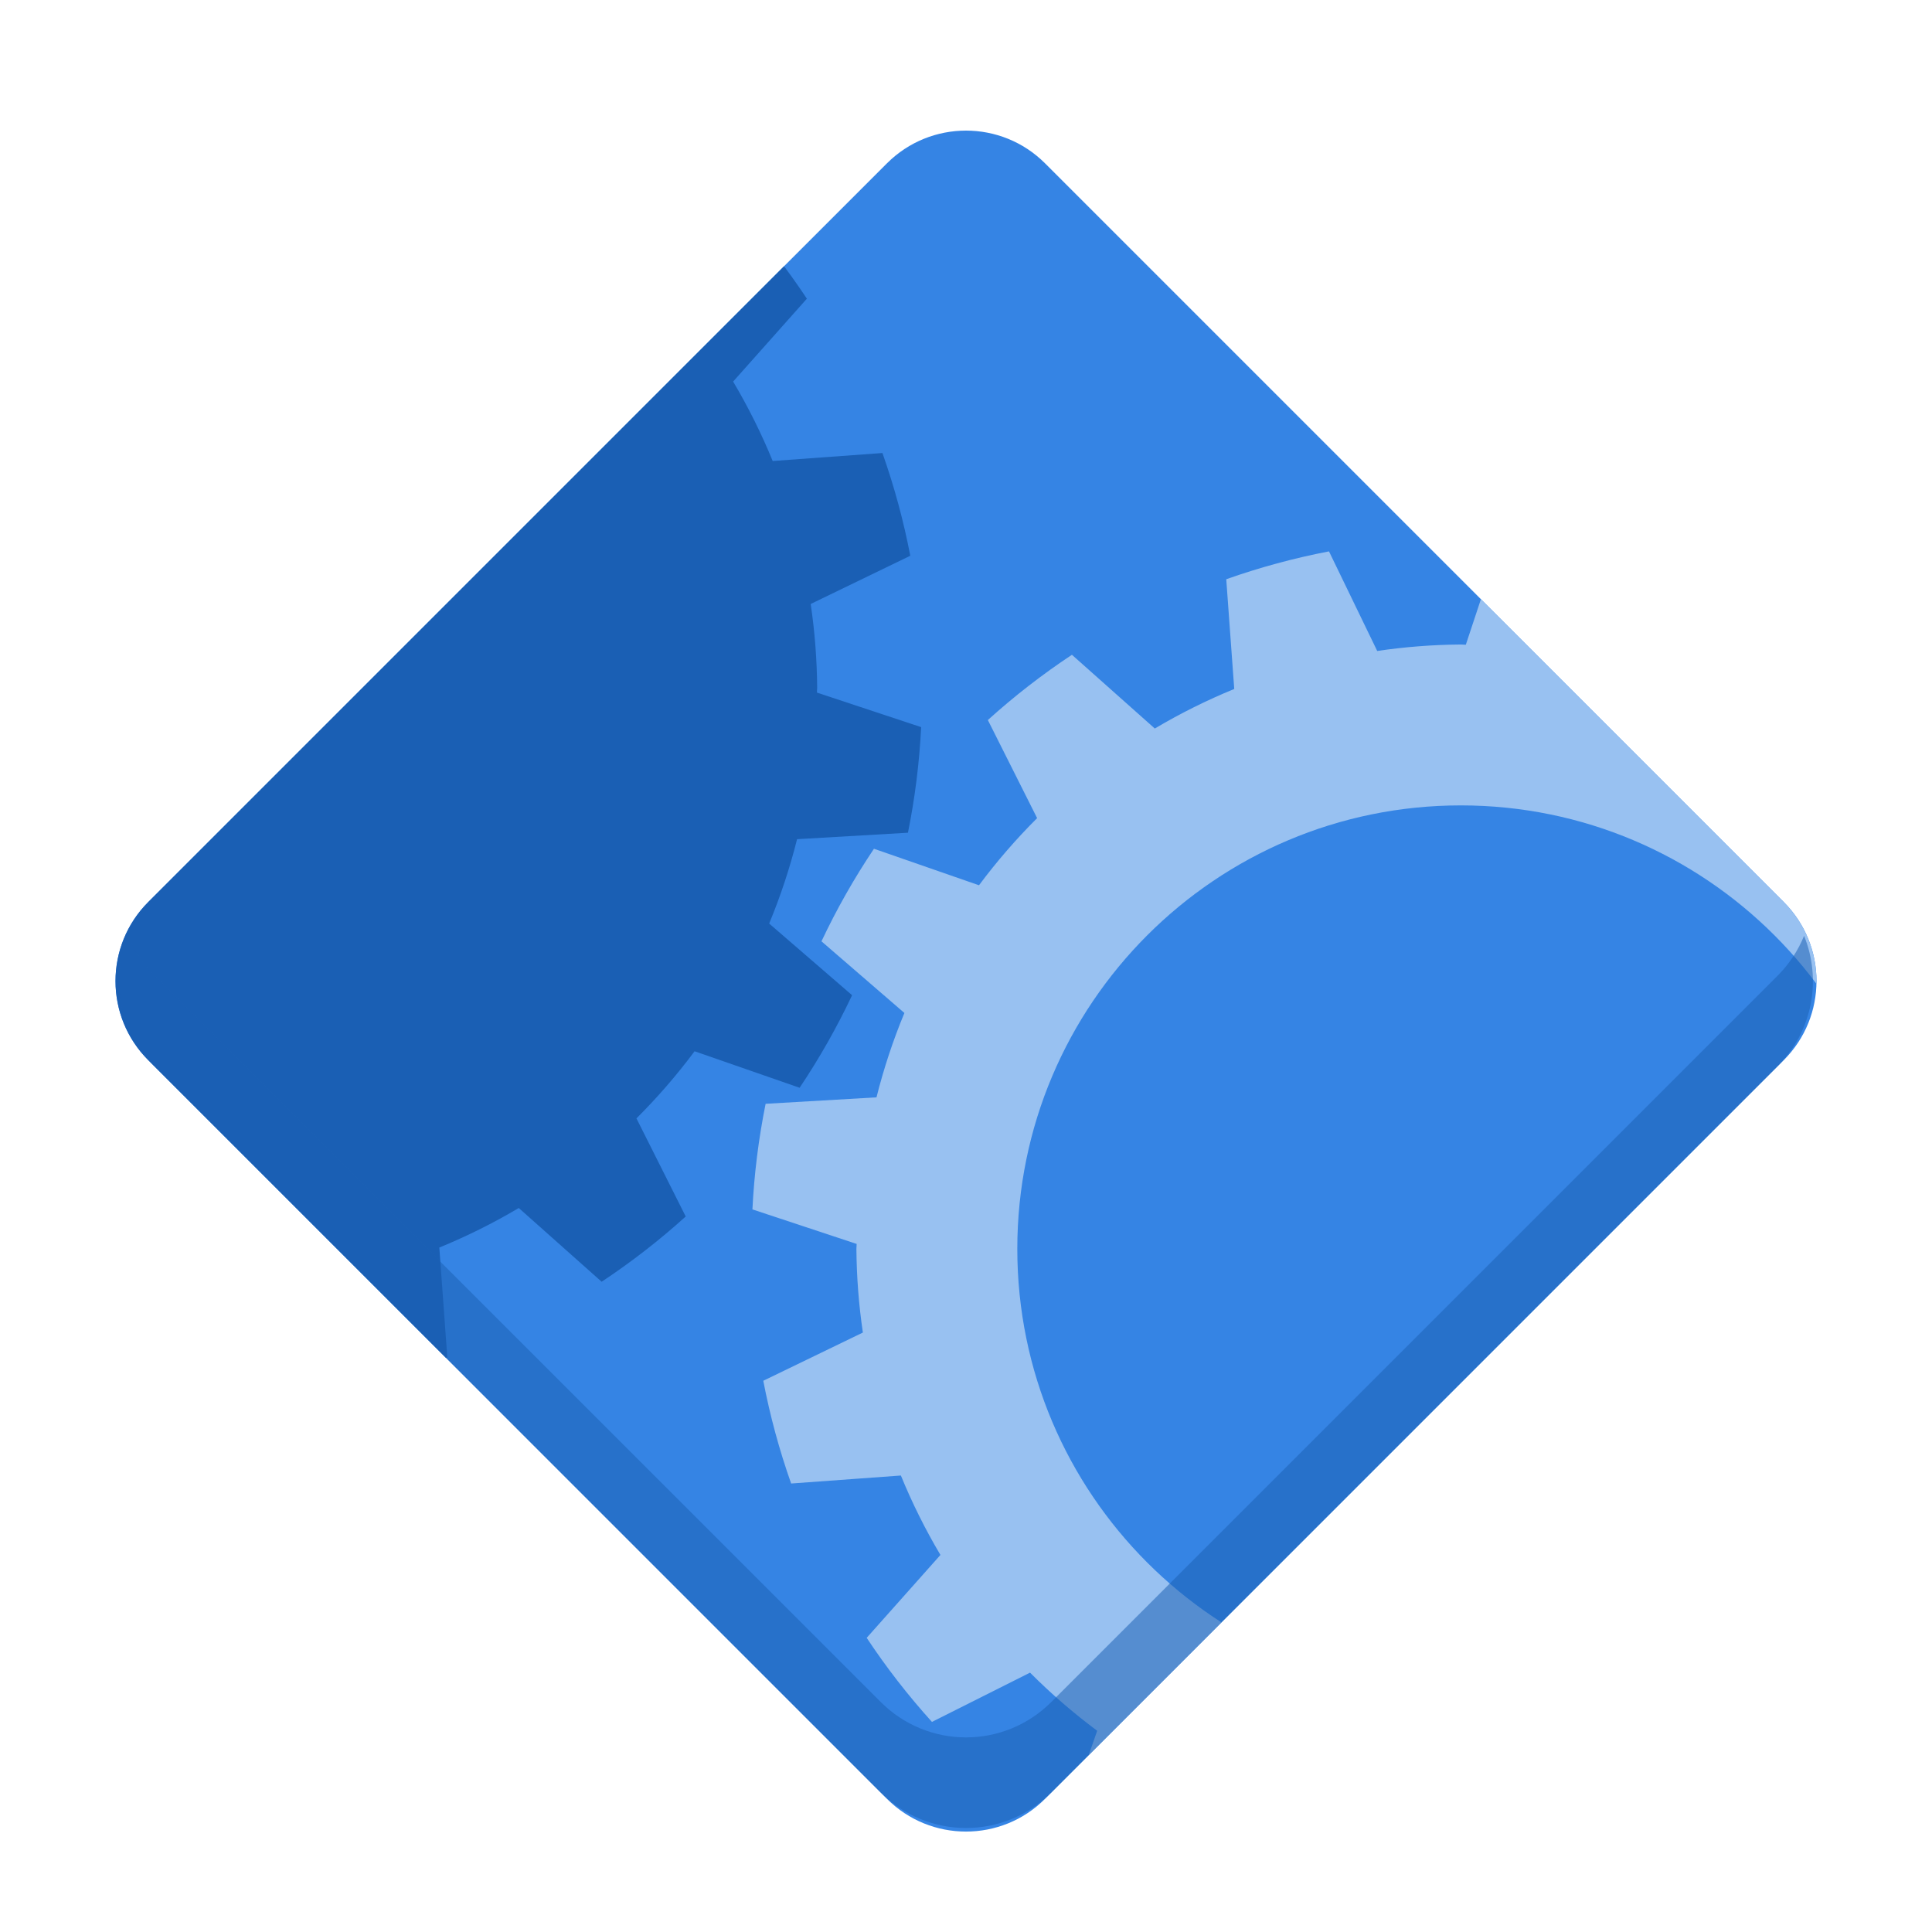
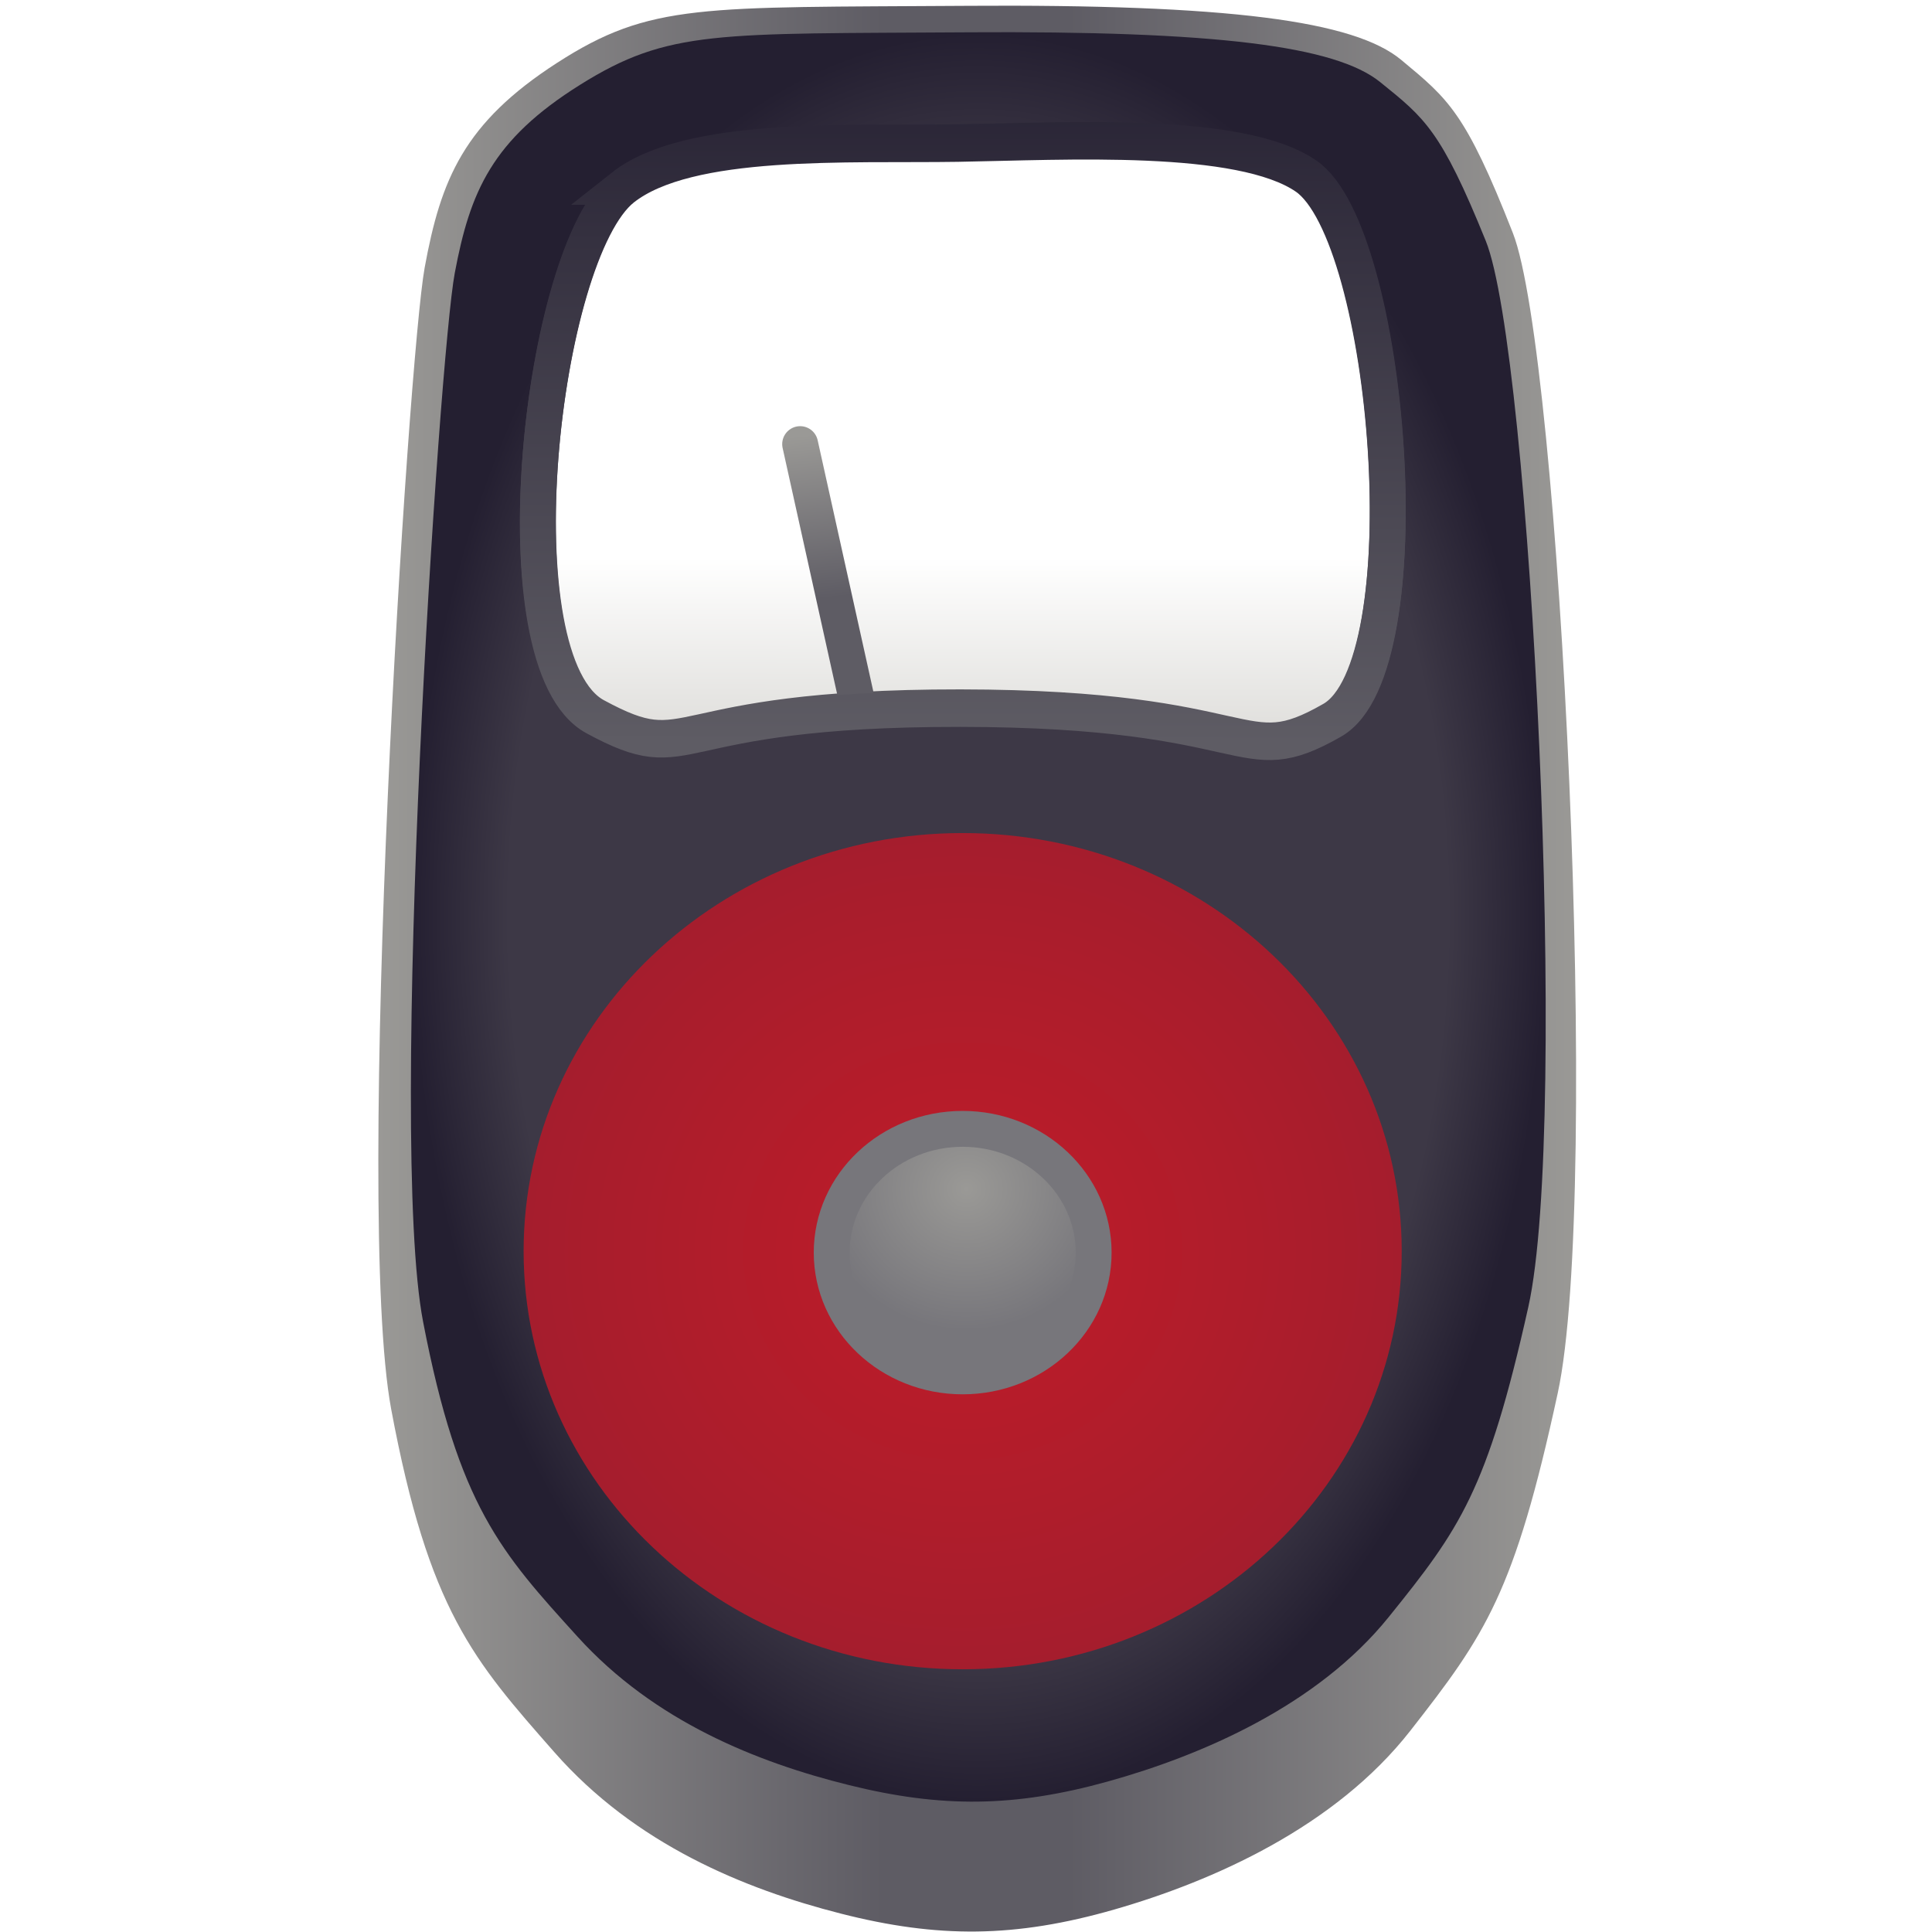
- <svg xmlns="http://www.w3.org/2000/svg" width="33.75mm" height="33.75mm" viewBox="0 0 33.75 33.75" version="1.1" id="svg974">
-   <defs id="defs968">
-     <clipPath clipPathUnits="userSpaceOnUse" id="clipPath18689">
-       <rect clip-path="none" transform="rotate(45)" ry="32" rx="32" y="123.999" x="486.037" height="362.943" width="362.943" id="rect18691" style="display:inline;opacity:1;vector-effect:none;fill:#4a86cf;fill-opacity:1;stroke:none;stroke-width:26.067;stroke-linecap:butt;stroke-linejoin:miter;stroke-miterlimit:4;stroke-dasharray:none;stroke-dashoffset:0;stroke-opacity:1;marker:none;marker-start:none;marker-mid:none;marker-end:none;paint-order:normal;enable-background:new" />
-     </clipPath>
-     <clipPath clipPathUnits="userSpaceOnUse" id="clipPath18689-3">
-       <rect clip-path="none" transform="rotate(45)" ry="32" rx="32" y="123.999" x="486.037" height="362.943" width="362.943" id="rect18691-6" style="display:inline;opacity:1;vector-effect:none;fill:#4a86cf;fill-opacity:1;stroke:none;stroke-width:26.067;stroke-linecap:butt;stroke-linejoin:miter;stroke-miterlimit:4;stroke-dasharray:none;stroke-dashoffset:0;stroke-opacity:1;marker:none;marker-start:none;marker-mid:none;marker-end:none;paint-order:normal;enable-background:new" />
-     </clipPath>
-   </defs>
-   <g id="layer1" transform="translate(-61.81982,-103.944)">
-     <g transform="matrix(0.2636723,0,0,0.2636723,61.81982,-529.397)" style="display:inline;stroke-width:0.25;enable-background:new" id="g1836">
-       <g transform="matrix(0.25,0,0,0.25,0,2295)" id="g18818" style="stroke-width:0.25">
-         <g style="stroke-width:0.27" transform="matrix(0.9260519,0,0,0.9260519,18.93073,50.87633)" id="g18590">
-           <g style="stroke-width:0.27" id="g18681" clip-path="url(#clipPath18689-3)">
-             <rect style="opacity:1;vector-effect:none;fill:#3584e4;fill-opacity:1;stroke:none;stroke-width:8.221;stroke-linecap:butt;stroke-linejoin:miter;stroke-miterlimit:4;stroke-dasharray:none;stroke-dashoffset:0;stroke-opacity:1;marker:none;marker-start:none;marker-mid:none;marker-end:none;paint-order:normal" id="rect18571" width="424" height="424" x="458.337" y="90.642" rx="10.092" ry="10.092" transform="matrix(0.6052817,0.6052817,-0.6052817,0.6052817,33.44063,99.07363)" clip-path="none" />
-             <circle style="opacity:1;vector-effect:none;fill:#f66151;fill-opacity:1;stroke:none;stroke-width:7.037;stroke-linecap:butt;stroke-linejoin:miter;stroke-miterlimit:4;stroke-dasharray:none;stroke-dashoffset:0;stroke-opacity:1;marker:none;marker-start:none;marker-mid:none;marker-end:none;paint-order:normal" id="path18706" cx="0" cy="0" r="0" transform="translate(0,-212)" />
-             <circle style="opacity:1;vector-effect:none;fill:#f66151;fill-opacity:1;stroke:none;stroke-width:7.037;stroke-linecap:butt;stroke-linejoin:miter;stroke-miterlimit:4;stroke-dasharray:none;stroke-dashoffset:0;stroke-opacity:1;marker:none;marker-start:none;marker-mid:none;marker-end:none;paint-order:normal" id="path18708" cx="0" cy="0" r="0" transform="translate(0,-212)" />
-             <path style="display:inline;opacity:1;vector-effect:none;fill:#98c1f1;fill-opacity:1;stroke:none;stroke-width:7.037;stroke-linecap:butt;stroke-linejoin:miter;stroke-miterlimit:4;stroke-dasharray:none;stroke-dashoffset:0;stroke-opacity:1;marker:none;marker-start:none;marker-mid:none;marker-end:none;paint-order:normal;enable-background:new" d="m 408.92,561.918 -9.886,29.829 a 172.971,172.971 0 0 0 -1.427,-0.071 172.971,172.971 0 0 0 -23.929,1.852 l -13.801,-28.501 a 203.293,203.293 0 0 0 -29.401,7.972 l 2.286,31.405 a 172.971,172.971 0 0 0 -22.732,11.319 l -23.718,-21.103 a 203.293,203.293 0 0 0 -24.059,18.674 l 14.099,28.073 a 172.971,172.971 0 0 0 -16.636,19.211 l -30.058,-10.448 a 203.293,203.293 0 0 0 -15.017,26.488 l 23.73,20.507 a 172.971,172.971 0 0 0 -7.985,24.143 l -31.73,1.849 a 203.293,203.293 0 0 0 -3.778,30.217 l 29.829,9.886 a 172.971,172.971 0 0 0 -0.071,1.427 172.971,172.971 0 0 0 1.852,23.929 l -28.501,13.801 a 203.293,203.293 0 0 0 7.972,29.401 l 31.405,-2.286 a 172.971,172.971 0 0 0 11.319,22.732 l -21.103,23.718 a 203.293,203.293 0 0 0 18.674,24.059 l 28.073,-14.099 a 172.971,172.971 0 0 0 19.211,16.636 l -10.448,30.058 a 203.293,203.293 0 0 0 26.488,15.017 l 20.507,-23.73 a 172.971,172.971 0 0 0 24.143,7.985 l 1.849,31.73 a 203.293,203.293 0 0 0 30.217,3.778 l 9.886,-29.829 a 172.971,172.971 0 0 0 1.427,0.071 172.971,172.971 0 0 0 23.929,-1.852 l 13.801,28.501 a 203.293,203.293 0 0 0 29.401,-7.972 l -2.286,-31.405 a 172.971,172.971 0 0 0 22.732,-11.319 l 23.718,21.103 A 203.293,203.293 0 0 0 532.96,916 l -14.099,-28.073 a 172.971,172.971 0 0 0 16.636,-19.211 l 30.058,10.448 a 203.293,203.293 0 0 0 15.017,-26.488 l -23.73,-20.507 a 172.971,172.971 0 0 0 7.985,-24.143 l 31.73,-1.849 a 203.293,203.293 0 0 0 3.778,-30.217 l -29.829,-9.886 a 172.971,172.971 0 0 0 0.071,-1.427 172.971,172.971 0 0 0 -1.852,-23.929 l 28.501,-13.801 a 203.293,203.293 0 0 0 -7.972,-29.401 l -31.405,2.286 a 172.971,172.971 0 0 0 -11.319,-22.732 l 21.103,-23.718 a 203.293,203.293 0 0 0 -18.674,-24.059 l -28.073,14.099 a 172.971,172.971 0 0 0 -19.211,-16.636 l 10.448,-30.058 A 203.293,203.293 0 0 0 485.636,581.681 l -20.507,23.73 a 172.971,172.971 0 0 0 -24.143,-7.985 l -1.849,-31.73 a 203.293,203.293 0 0 0 -30.217,-3.778 z M 397.607,637.722 A 126.926,126.926 0 0 1 524.532,764.647 126.926,126.926 0 0 1 397.607,891.572 126.926,126.926 0 0 1 270.682,764.647 126.926,126.926 0 0 1 397.607,637.722 Z" id="path18717-4" />
-             <path id="path18758" d="m 51.748,401.284 -9.886,29.829 c -0.476,-0.026 -0.951,-0.05 -1.427,-0.071 -8.01,0.062 -16.005,0.681 -23.929,1.852 L 2.706,404.392 c -9.986,1.918 -19.814,4.583 -29.401,7.972 l 2.286,31.405 c -7.844,3.211 -15.442,6.994 -22.732,11.319 l -23.718,-21.103 c -8.475,5.614 -16.518,11.857 -24.059,18.674 l 14.099,28.073 c -6.009,5.987 -11.569,12.408 -16.636,19.211 l -30.058,-10.448 c -5.661,8.442 -10.68,17.296 -15.017,26.488 l 23.73,20.507 c -3.25,7.841 -5.919,15.91 -7.985,24.143 l -31.73,1.849 c -2.013,9.964 -3.276,20.064 -3.778,30.217 l 29.829,9.886 c -0.026,0.476 -0.05,0.951 -0.071,1.427 0.062,8.01 0.681,16.005 1.852,23.929 l -28.501,13.801 c 1.918,9.986 4.583,19.814 7.972,29.401 l 31.405,-2.286 c 3.211,7.844 6.994,15.442 11.319,22.732 l -21.103,23.718 c 5.614,8.475 11.857,16.518 18.674,24.059 l 28.073,-14.099 c 5.987,6.009 12.408,11.569 19.211,16.636 l -10.448,30.058 c 8.442,5.661 17.296,10.68 26.488,15.017 l 20.507,-23.73 c 7.841,3.25 15.91,5.919 24.143,7.985 l 1.849,31.73 c 9.964,2.013 20.064,3.276 30.217,3.778 l 9.886,-29.829 c 0.476,0.026 0.951,0.05 1.427,0.071 8.01,-0.062 16.005,-0.681 23.929,-1.852 l 13.801,28.501 c 9.986,-1.918 19.814,-4.583 29.401,-7.972 l -2.286,-31.405 c 7.844,-3.211 15.442,-6.994 22.732,-11.319 l 23.718,21.103 c 8.475,-5.614 16.518,-11.857 24.059,-18.674 l -14.099,-28.073 c 6.009,-5.987 11.569,-12.408 16.636,-19.211 l 30.058,10.448 c 5.661,-8.442 10.68,-17.296 15.017,-26.488 l -23.73,-20.507 c 3.25,-7.841 5.919,-15.91 7.985,-24.143 l 31.73,-1.849 c 2.013,-9.964 3.276,-20.064 3.778,-30.217 l -29.829,-9.886 c 0.026,-0.476 0.05,-0.951 0.071,-1.427 -0.062,-8.01 -0.681,-16.005 -1.852,-23.929 l 28.501,-13.801 c -1.918,-9.986 -4.583,-19.814 -7.972,-29.401 l -31.405,2.286 c -3.211,-7.844 -6.994,-15.442 -11.319,-22.732 l 21.103,-23.718 c -5.614,-8.475 -11.857,-16.518 -18.674,-24.059 l -28.073,14.099 c -5.987,-6.009 -12.408,-11.569 -19.211,-16.636 l 10.448,-30.058 c -8.442,-5.661 -17.296,-10.68 -26.488,-15.017 l -20.507,23.73 c -7.841,-3.25 -15.91,-5.919 -24.143,-7.985 l -1.849,-31.73 c -9.964,-2.013 -20.064,-3.276 -30.217,-3.778 z" style="display:inline;opacity:1;vector-effect:none;fill:#1a5fb4;fill-opacity:1;stroke:none;stroke-width:7.037;stroke-linecap:butt;stroke-linejoin:miter;stroke-miterlimit:4;stroke-dasharray:none;stroke-dashoffset:0;stroke-opacity:1;marker:none;marker-start:none;marker-mid:none;marker-end:none;paint-order:normal;enable-background:new" />
-           </g>
-         </g>
-         <path style="display:inline;opacity:0.534;vector-effect:none;fill:#1a5fb4;fill-opacity:1;stroke:none;stroke-width:1.629;stroke-linecap:butt;stroke-linejoin:miter;stroke-miterlimit:4;stroke-dasharray:none;stroke-dashoffset:0;stroke-opacity:1;marker:none;marker-start:none;marker-mid:none;marker-end:none;paint-order:normal;enable-background:new" clip-path="none" d="m 8.477,2676 c -1.171,2.887 -0.583,6.308 1.766,8.656 l 48.102,48.102 c 3.134,3.134 8.179,3.134 11.312,0 l 48.102,-48.102 c 2.348,-2.348 2.937,-5.77 1.766,-8.656 -0.392,0.966 -0.98,1.871 -1.766,2.656 l -48.102,48.102 c -3.134,3.134 -8.179,3.134 -11.312,0 L 10.242,2678.656 C 9.457,2677.871 8.868,2676.965 8.477,2676 Z" transform="matrix(4,0,0,4,0,-10028)" id="rect18571-6" />
-       </g>
-       <rect y="2402" x="-1.5000001e-06" height="128" width="128" id="rect9125-7-2" style="display:inline;opacity:1;vector-effect:none;fill:none;fill-opacity:1;stroke:none;stroke-width:1.25;stroke-linecap:butt;stroke-linejoin:miter;stroke-miterlimit:4;stroke-dasharray:none;stroke-dashoffset:0;stroke-opacity:1;marker:none;marker-start:none;marker-mid:none;marker-end:none;paint-order:normal;enable-background:new" />
-     </g>
+ <svg xmlns="http://www.w3.org/2000/svg" xmlns:xlink="http://www.w3.org/1999/xlink" height="128px" viewBox="0 0 128 128" width="128px">
+   <linearGradient id="a" gradientTransform="matrix(4.756652 0 0 4.873735 -16.68559 -16.88292)" gradientUnits="userSpaceOnUse" x1="8.777" x2="25.461" y1="16.632" y2="16.632">
+     <stop offset="0" stop-color="#9a9996" />
+     <stop offset="0.421" stop-color="#5e5c64" />
+     <stop offset="0.577" stop-color="#5e5c64" />
+     <stop offset="1" stop-color="#9a9996" />
+   </linearGradient>
+   <radialGradient id="b" cx="17.24" cy="15.768" gradientTransform="matrix(4.506743 0 0 7.026771 -12.88135 -50.04841)" gradientUnits="userSpaceOnUse" r="8.342">
+     <stop offset="0.828" stop-color="#3d3846" />
+     <stop offset="1" stop-color="#241f31" />
+   </radialGradient>
+   <linearGradient id="c" gradientTransform="matrix(1.192409 0 0 1.184788 -3.408193 -2.6084)" gradientUnits="userSpaceOnUse" x1="17.134" x2="17.119" y1="2.697" y2="13.17">
+     <stop offset="0.74" stop-color="#ffffff" />
+     <stop offset="1" stop-color="#deddda" />
+   </linearGradient>
+   <linearGradient id="d" gradientUnits="userSpaceOnUse">
+     <stop offset="0" stop-color="#5e5c64" />
+     <stop offset="1" stop-color="#241f31" />
+   </linearGradient>
+   <linearGradient id="e" gradientTransform="matrix(1.192409 0 0 1.184788 -3.408193 -2.6084)" x1="17.119" x2="17.134" xlink:href="#d" y1="13.17" y2="2.697" />
+   <linearGradient id="f" gradientTransform="matrix(1.192409 0 0 1.184788 -3.408193 -2.6084)" gradientUnits="userSpaceOnUse" x1="15.296" x2="14.823" y1="13.019" y2="8.628">
+     <stop offset="0.45" stop-color="#5e5c64" />
+     <stop offset="1" stop-color="#9a9996" />
+   </linearGradient>
+   <linearGradient id="g" gradientTransform="matrix(1.192409 0 0 1.184788 -3.411174 -2.579981)" x1="17.119" x2="17.134" xlink:href="#d" y1="13.17" y2="2.697" />
+   <radialGradient id="h" cx="17.01" cy="20.713" gradientTransform="matrix(4.506743 0 0 4.291874 -12.88135 -6.004589)" gradientUnits="userSpaceOnUse" r="6.454">
+     <stop offset="0" stop-color="#c01c28" />
+     <stop offset="1" stop-color="#a51d2d" />
+   </radialGradient>
+   <radialGradient id="i" cx="17.068" cy="19.752" gradientTransform="matrix(1.192409 0 0 1.133667 -3.408193 -1.54844)" gradientUnits="userSpaceOnUse" r="2.19">
+     <stop offset="0" stop-color="#9a9996" />
+     <stop offset="1" stop-color="#77767b" />
+   </radialGradient>
+   <path d="m 63.949 0.387 c -17.484 0.117 -20.859 -0.211 -27.035 3.773 c -6.18 3.984 -7.707 7.711 -8.781 13.582 c -1.074 5.875 -4.699 62.301 -2.215 75.625 c 2.488 13.324 5.457 16.633 10.812 22.723 s 12.543 9.051 18.977 10.691 c 6.43 1.641 11.555 1.613 18.117 -0.27 c 6.562 -1.887 14.629 -5.473 19.613 -11.844 c 4.984 -6.375 6.898 -9.113 9.766 -22.363 c 2.871 -13.246 0.172 -68.859 -2.973 -76.871 c -3.145 -8.012 -4.277 -8.871 -7.391 -11.461 c -3.109 -2.594 -11.406 -3.703 -28.891 -3.586 z m 0 0" fill="url(#a)" />
+   <path d="m 64.062 2.141 c -16.566 0.109 -19.762 -0.195 -25.617 3.469 c -5.852 3.66 -7.301 7.082 -8.316 12.48 c -1.02 5.395 -4.453 57.238 -2.098 69.48 c 2.355 12.242 5.172 15.285 10.246 20.879 c 5.074 5.594 11.883 8.312 17.977 9.82 c 6.094 1.512 10.949 1.484 17.164 -0.246 c 6.219 -1.734 13.859 -5.027 18.582 -10.883 s 6.539 -8.371 9.254 -20.543 c 2.719 -12.176 0.164 -63.27 -2.816 -70.633 c -2.98 -7.359 -4.055 -8.148 -7 -10.527 c -2.949 -2.383 -10.809 -3.402 -27.375 -3.297 z m 0 0" fill="url(#b)" />
+   <g stroke-width="0.629">
+     <path d="m 10.917 3.275 c -1.443 1.143 -2.238 8.324 -0.482 9.275 c 1.757 0.951 1.112 -0.156 6.4 -0.151 c 5.287 0.005 4.883 1.15 6.519 0.212 c 1.637 -0.938 1.02 -8.518 -0.457 -9.538 c -1.148 -0.793 -4.237 -0.61 -6.098 -0.58 c -1.924 0.031 -4.729 -0.131 -5.883 0.782 z m 0 0" fill="url(#c)" stroke="url(#e)" transform="matrix(3.779527 0 0 3.779527 0.000007 0)" />
+     <path d="m 15.049 12.403 l -1.023 -4.618" fill="none" stroke="url(#f)" stroke-linecap="round" transform="matrix(3.779527 0 0 3.779527 0.000007 0)" />
+     <path d="m 10.915 3.303 c -1.444 1.144 -2.239 8.324 -0.483 9.275 c 1.757 0.952 1.113 -0.156 6.4 -0.151 c 5.286 0.005 4.883 1.151 6.521 0.212 c 1.636 -0.938 1.019 -8.518 -0.458 -9.537 c -1.148 -0.794 -4.237 -0.611 -6.098 -0.58 c -1.924 0.031 -4.729 -0.131 -5.882 0.781 z m 0 0" fill="none" stroke="url(#g)" transform="matrix(3.779527 0 0 3.779527 0.000007 0)" />
  </g>
+   <path d="m 92.867 82.895 c 0 15.297 -13.023 27.699 -29.09 27.699 c -16.062 0 -29.086 -12.402 -29.086 -27.699 c 0 -15.301 13.023 -27.703 29.086 -27.703 c 16.066 0 29.09 12.402 29.09 27.703 z m 0 0" fill="url(#h)" />
+   <path d="m 19.171 21.957 c 0 1.199 -1.028 2.17 -2.297 2.17 c -1.268 0 -2.295 -0.972 -2.295 -2.17 c 0 -1.198 1.027 -2.169 2.295 -2.169 c 1.268 0 2.297 0.972 2.297 2.169 z m 0 0" fill="url(#i)" stroke="#77767b" stroke-width="0.629" transform="matrix(3.779527 0 0 3.779527 0.000007 0)" />
</svg>
